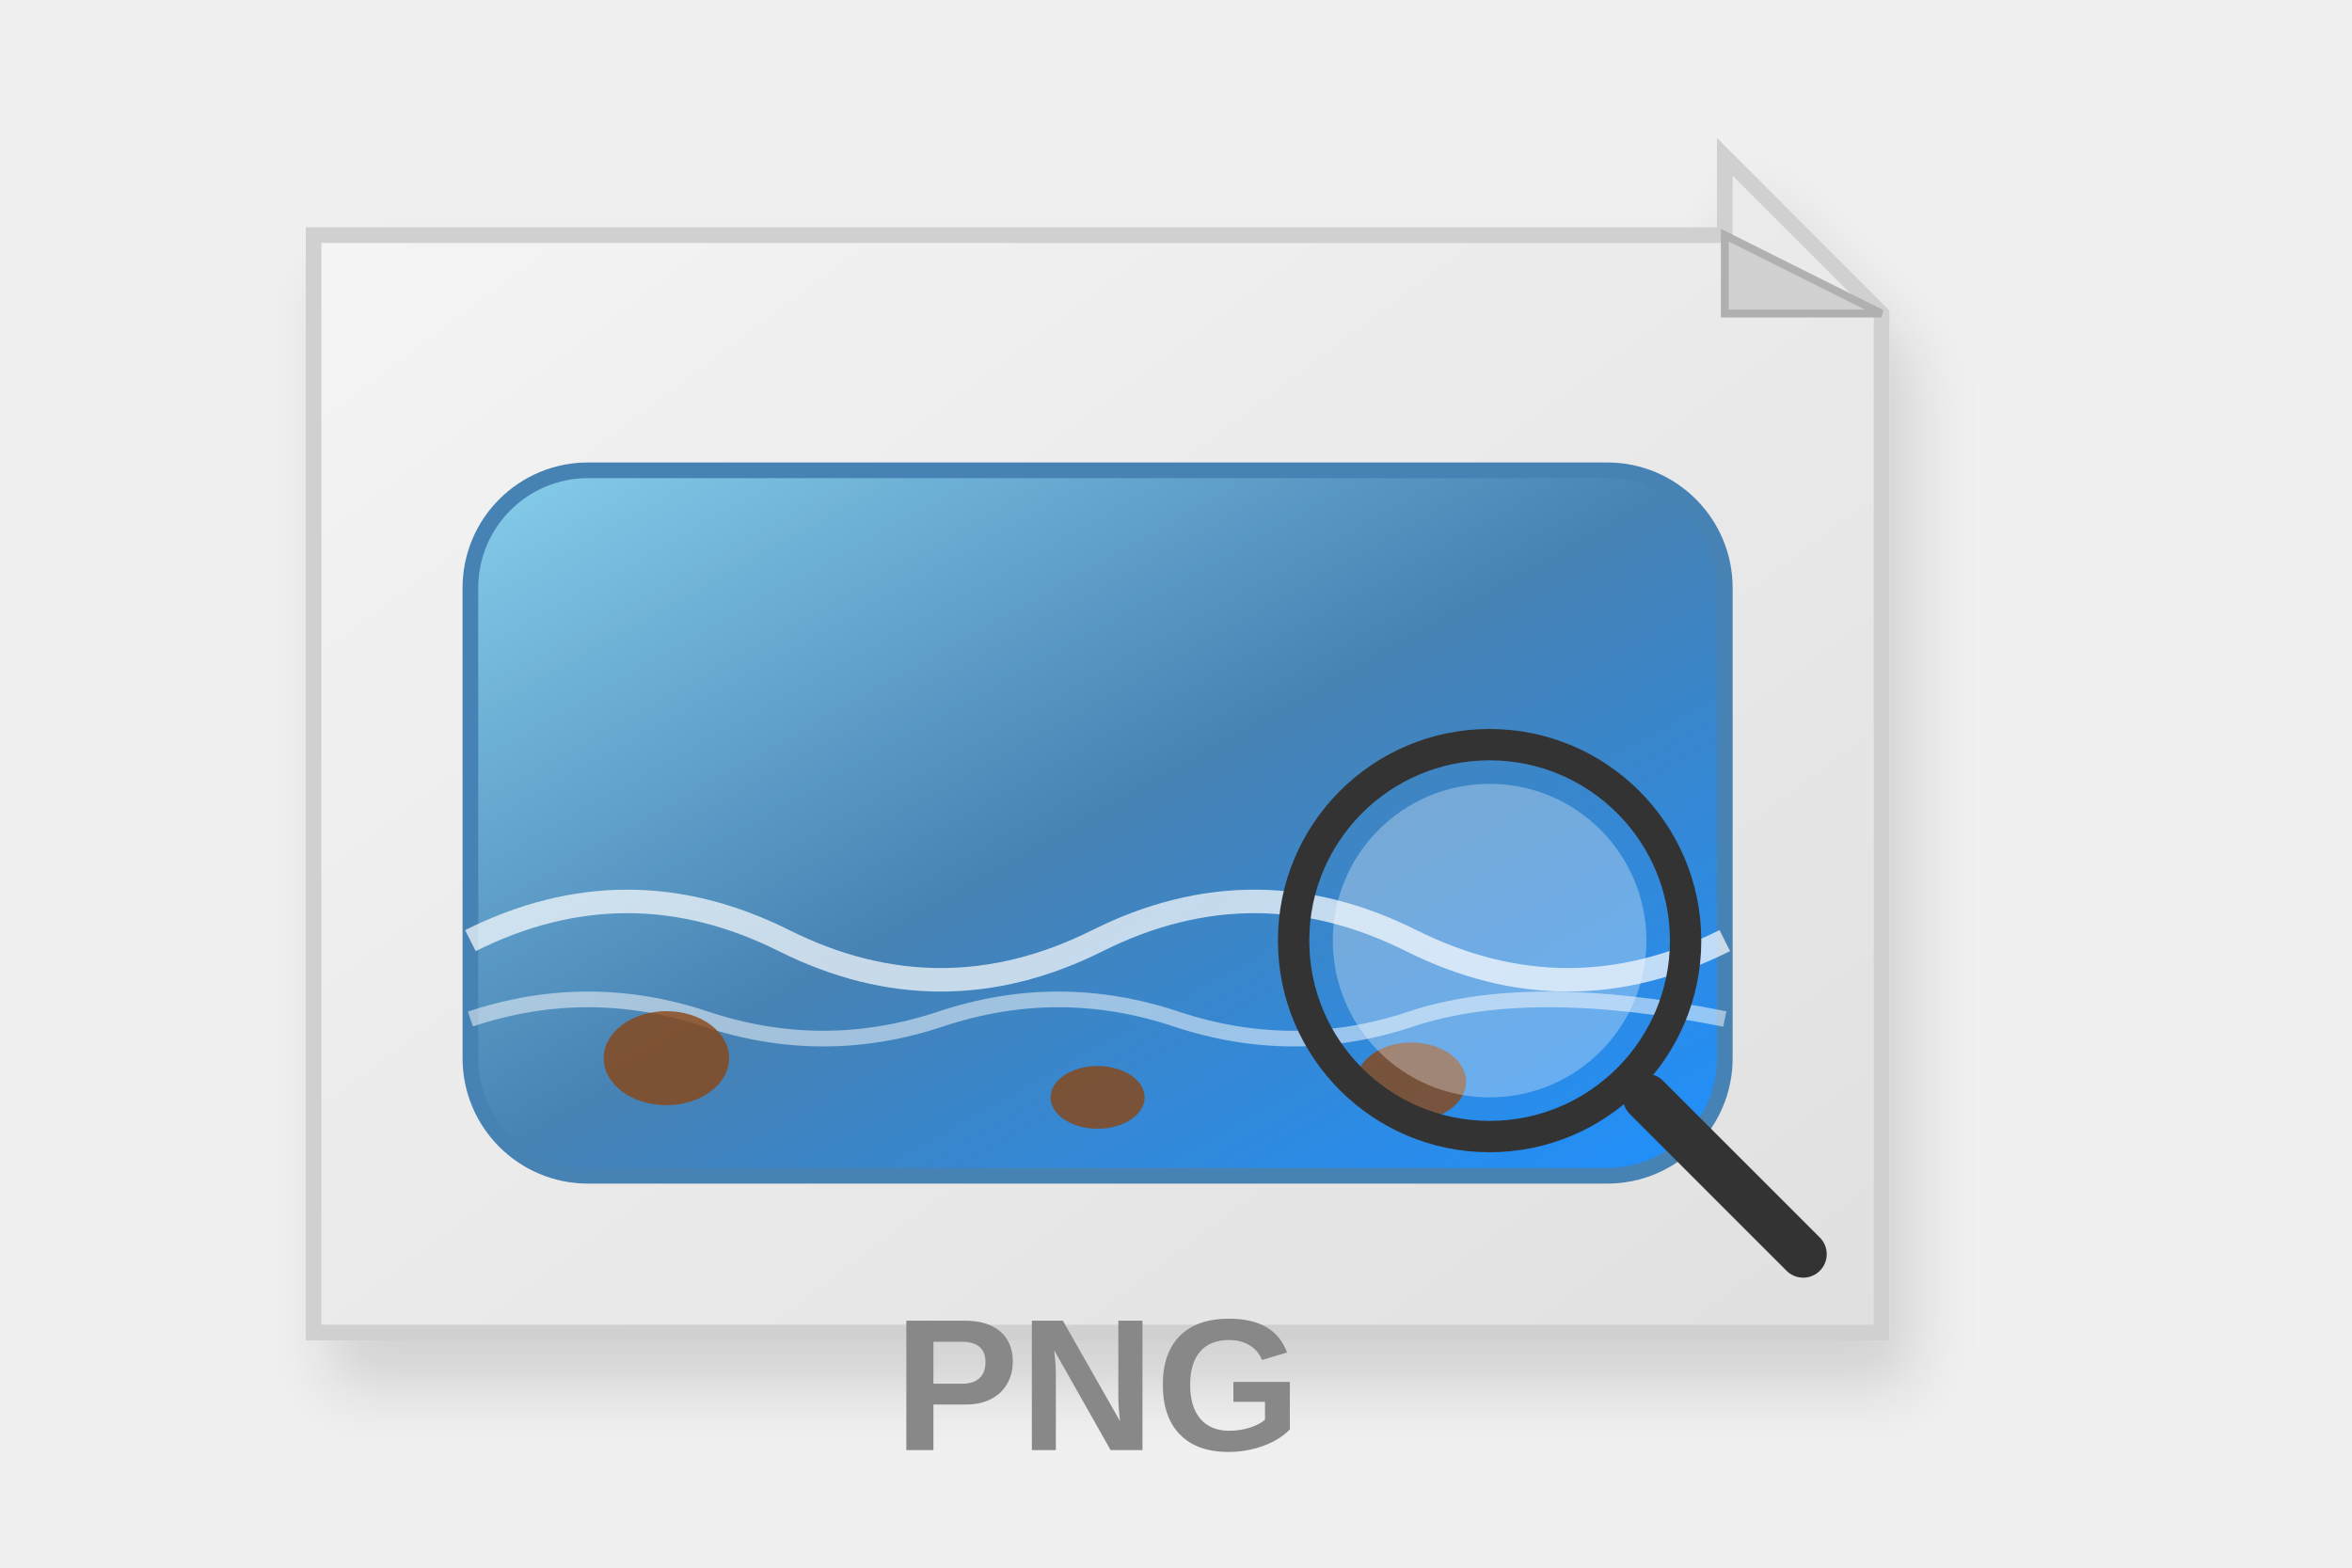
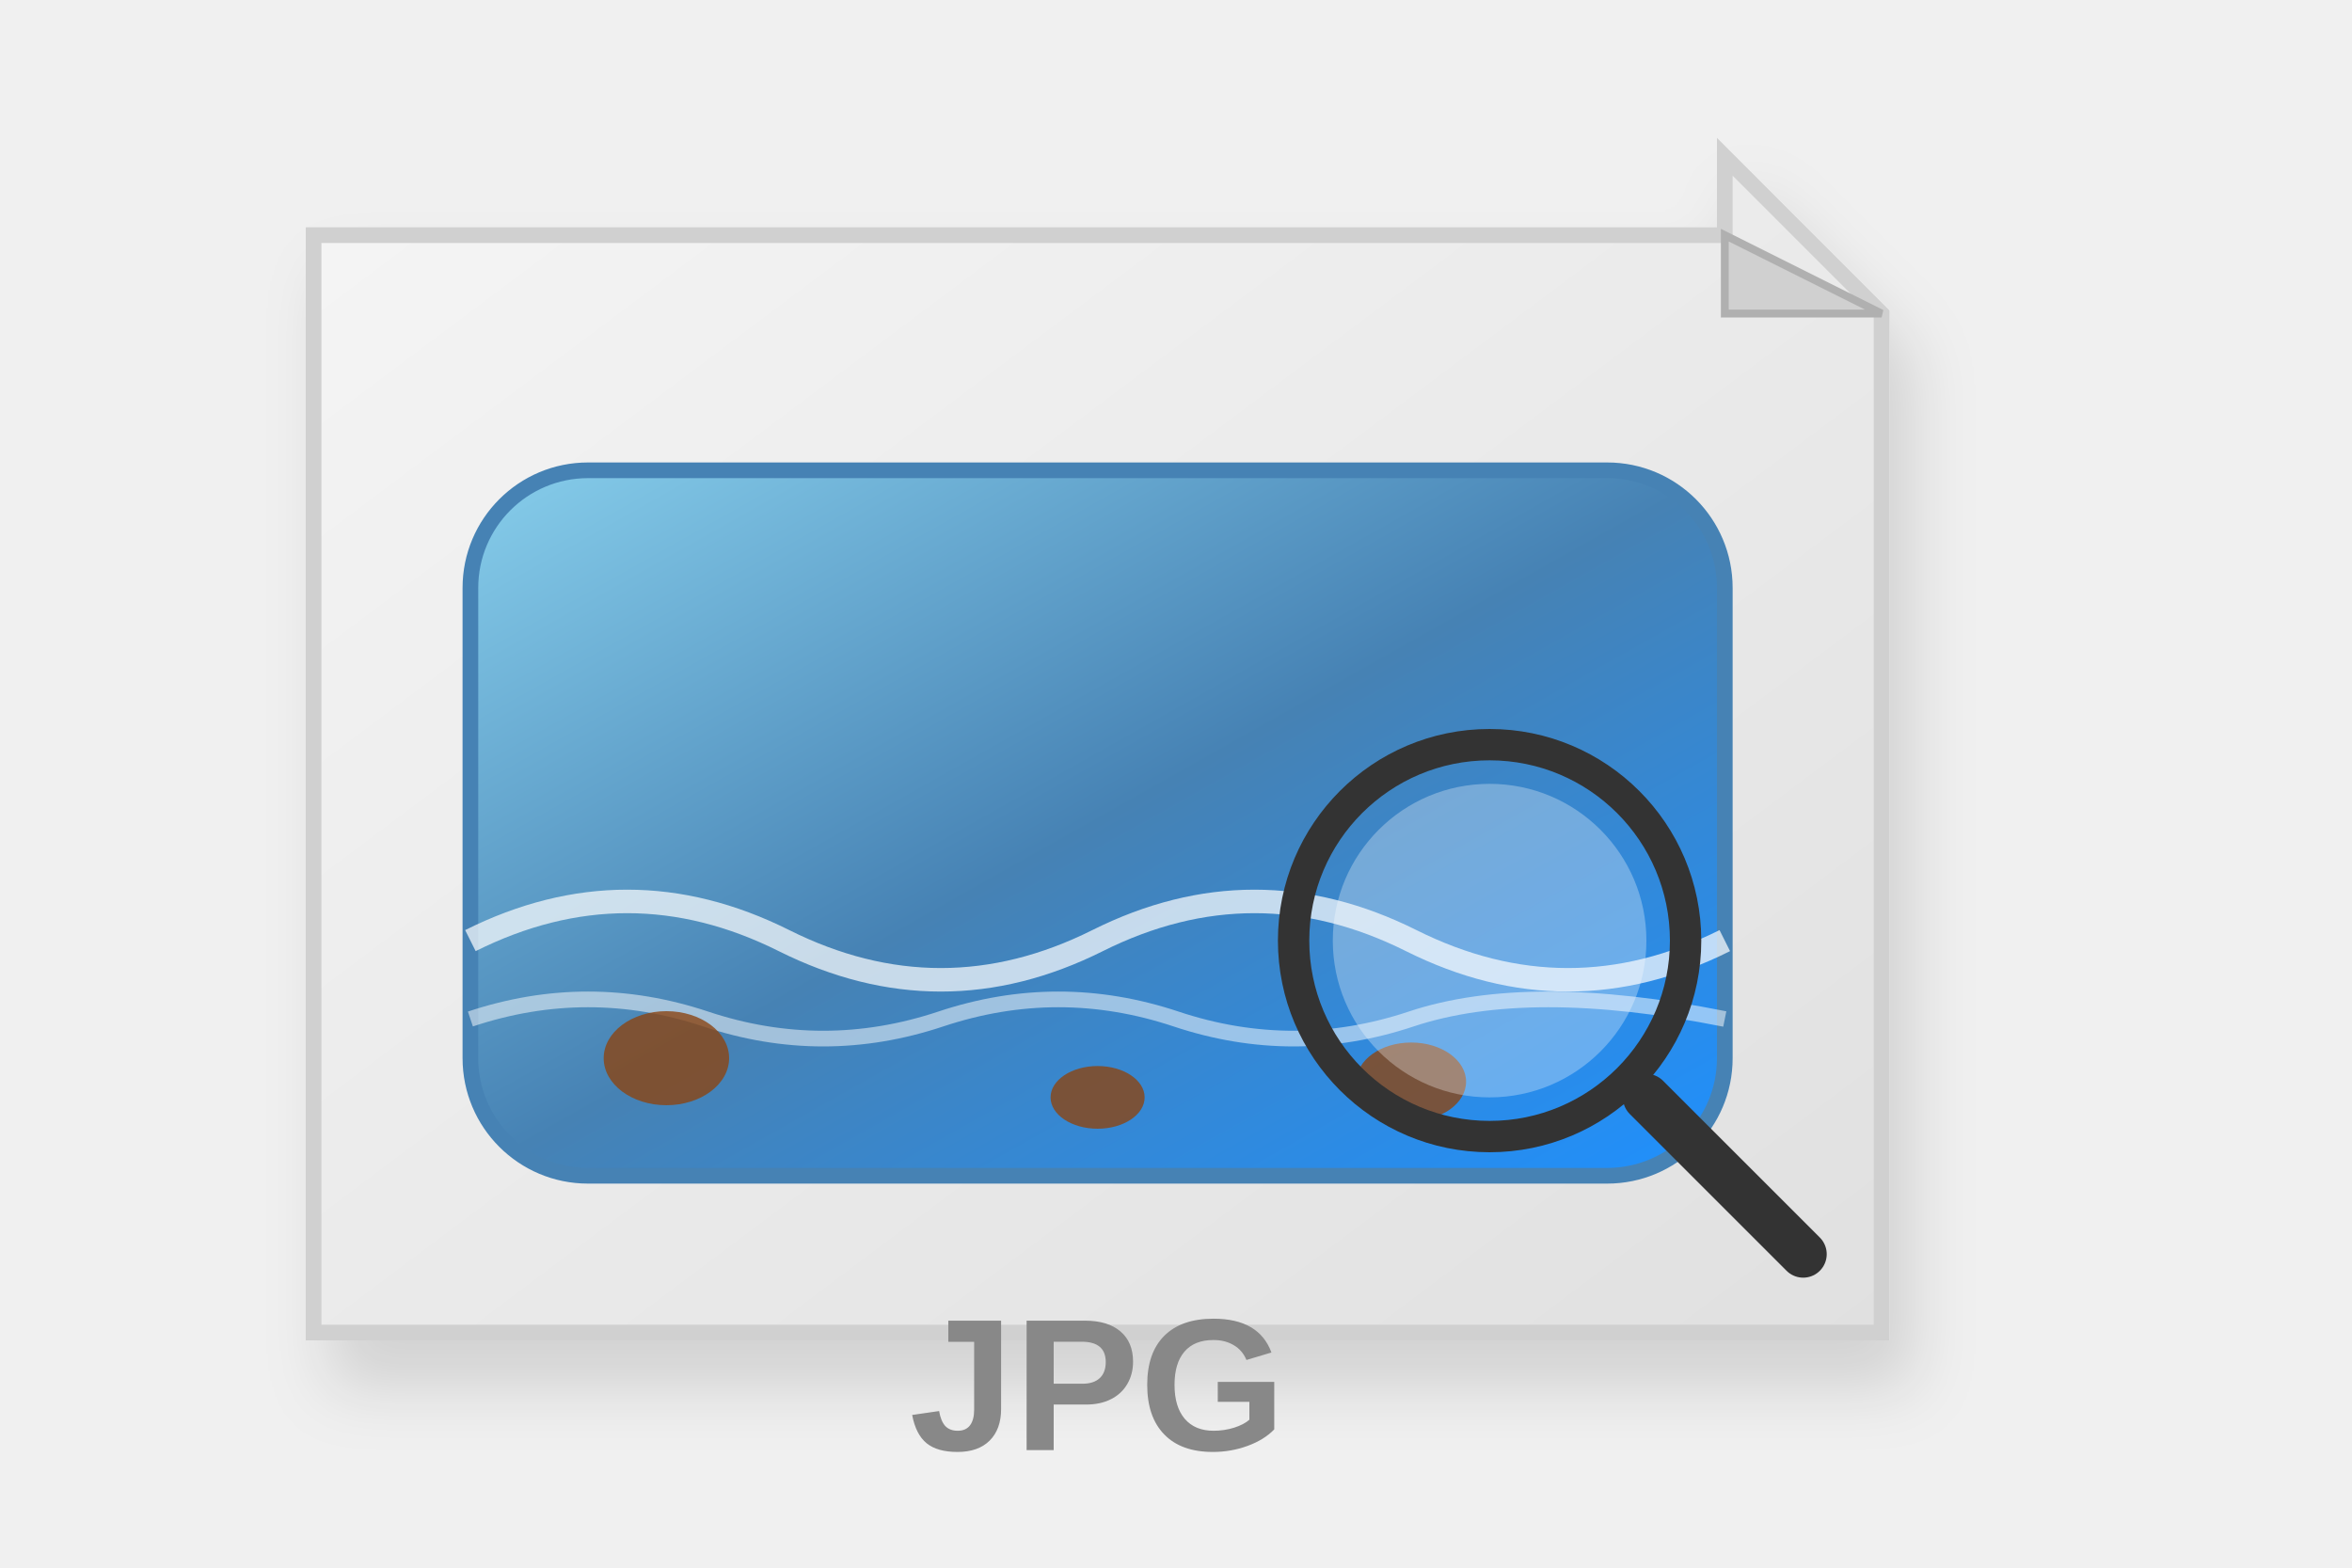
<svg xmlns="http://www.w3.org/2000/svg" width="300" height="200" viewBox="0 0 300 200">
  <defs>
    <linearGradient id="oceanGradient" x1="0%" y1="0%" x2="100%" y2="100%">
      <stop offset="0%" style="stop-color:#87CEEB;stop-opacity:1" />
      <stop offset="50%" style="stop-color:#4682B4;stop-opacity:1" />
      <stop offset="100%" style="stop-color:#1E90FF;stop-opacity:1" />
    </linearGradient>
    <linearGradient id="documentGradient" x1="0%" y1="0%" x2="100%" y2="100%">
      <stop offset="0%" style="stop-color:#F5F5F5;stop-opacity:1" />
      <stop offset="100%" style="stop-color:#E0E0E0;stop-opacity:1" />
    </linearGradient>
    <filter id="shadow" x="-20%" y="-20%" width="140%" height="140%">
      <feDropShadow dx="3" dy="6" stdDeviation="4" flood-color="#00000020" />
    </filter>
  </defs>
  <path d="M40 30 L220 30 L220 20 L240 40 L240 170 L40 170 Z" fill="url(#documentGradient)" stroke="#D0D0D0" stroke-width="2" filter="url(#shadow)" />
  <path d="M220 30 L240 40 L220 40 Z" fill="#D0D0D0" stroke="#B0B0B0" stroke-width="1" />
  <rect x="60" y="60" width="160" height="90" rx="15" ry="15" fill="url(#oceanGradient)" stroke="#4682B4" stroke-width="2" />
  <path d="M60 120 Q80 110 100 120 T140 120 T180 120 T220 120" stroke="#FFFFFF" stroke-width="3" fill="none" opacity="0.7" />
  <path d="M60 130 Q75 125 90 130 T120 130 T150 130 T180 130 T220 130" stroke="#FFFFFF" stroke-width="2" fill="none" opacity="0.5" />
  <ellipse cx="85" cy="135" rx="8" ry="6" fill="#8B4513" opacity="0.8" />
  <ellipse cx="140" cy="140" rx="6" ry="4" fill="#8B4513" opacity="0.8" />
  <ellipse cx="180" cy="138" rx="7" ry="5" fill="#8B4513" opacity="0.8" />
  <circle cx="190" cy="120" r="25" fill="none" stroke="#333333" stroke-width="4" />
  <circle cx="190" cy="120" r="20" fill="rgba(255,255,255,0.3)" stroke="none" />
  <line x1="210" y1="140" x2="230" y2="160" stroke="#333333" stroke-width="6" stroke-linecap="round" />
-   <text x="140" y="185" font-family="Arial, sans-serif" font-size="24" font-weight="bold" fill="#888888" text-anchor="middle">PNG</text>
+   <text x="140" y="185" font-family="Arial, sans-serif" font-size="24" font-weight="bold" fill="#888888" text-anchor="middle">JPG</text>
</svg>
